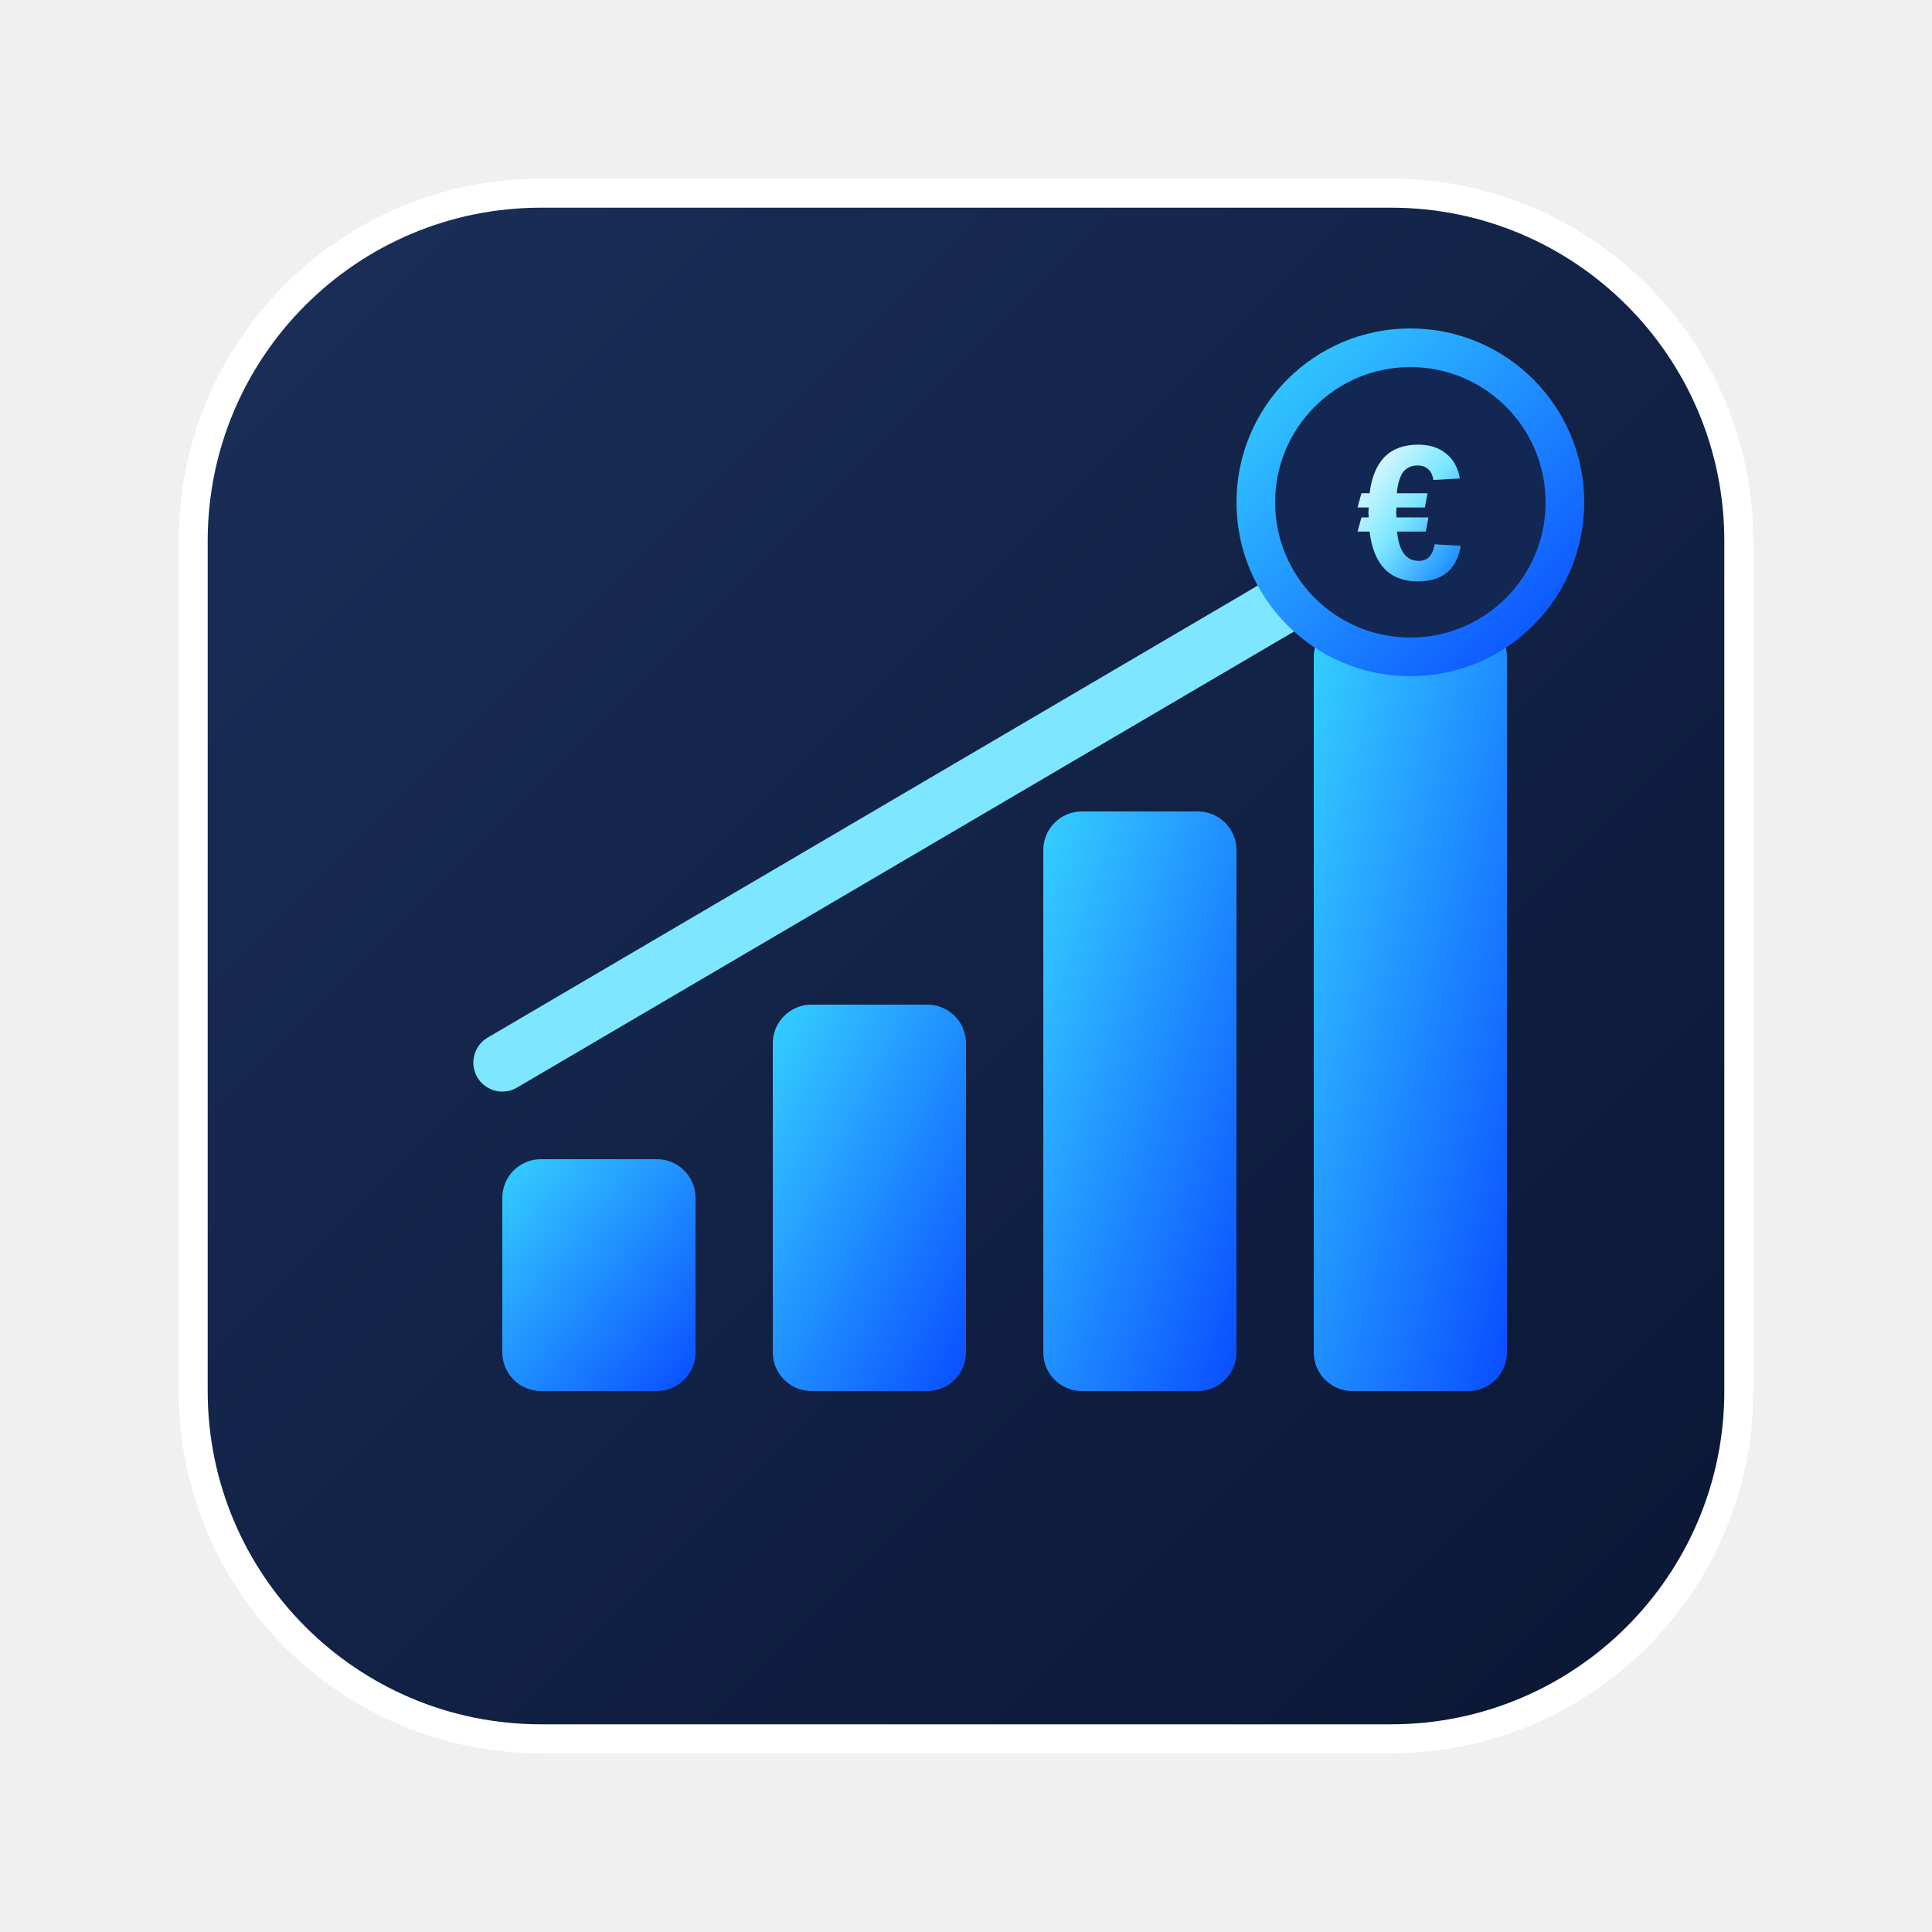
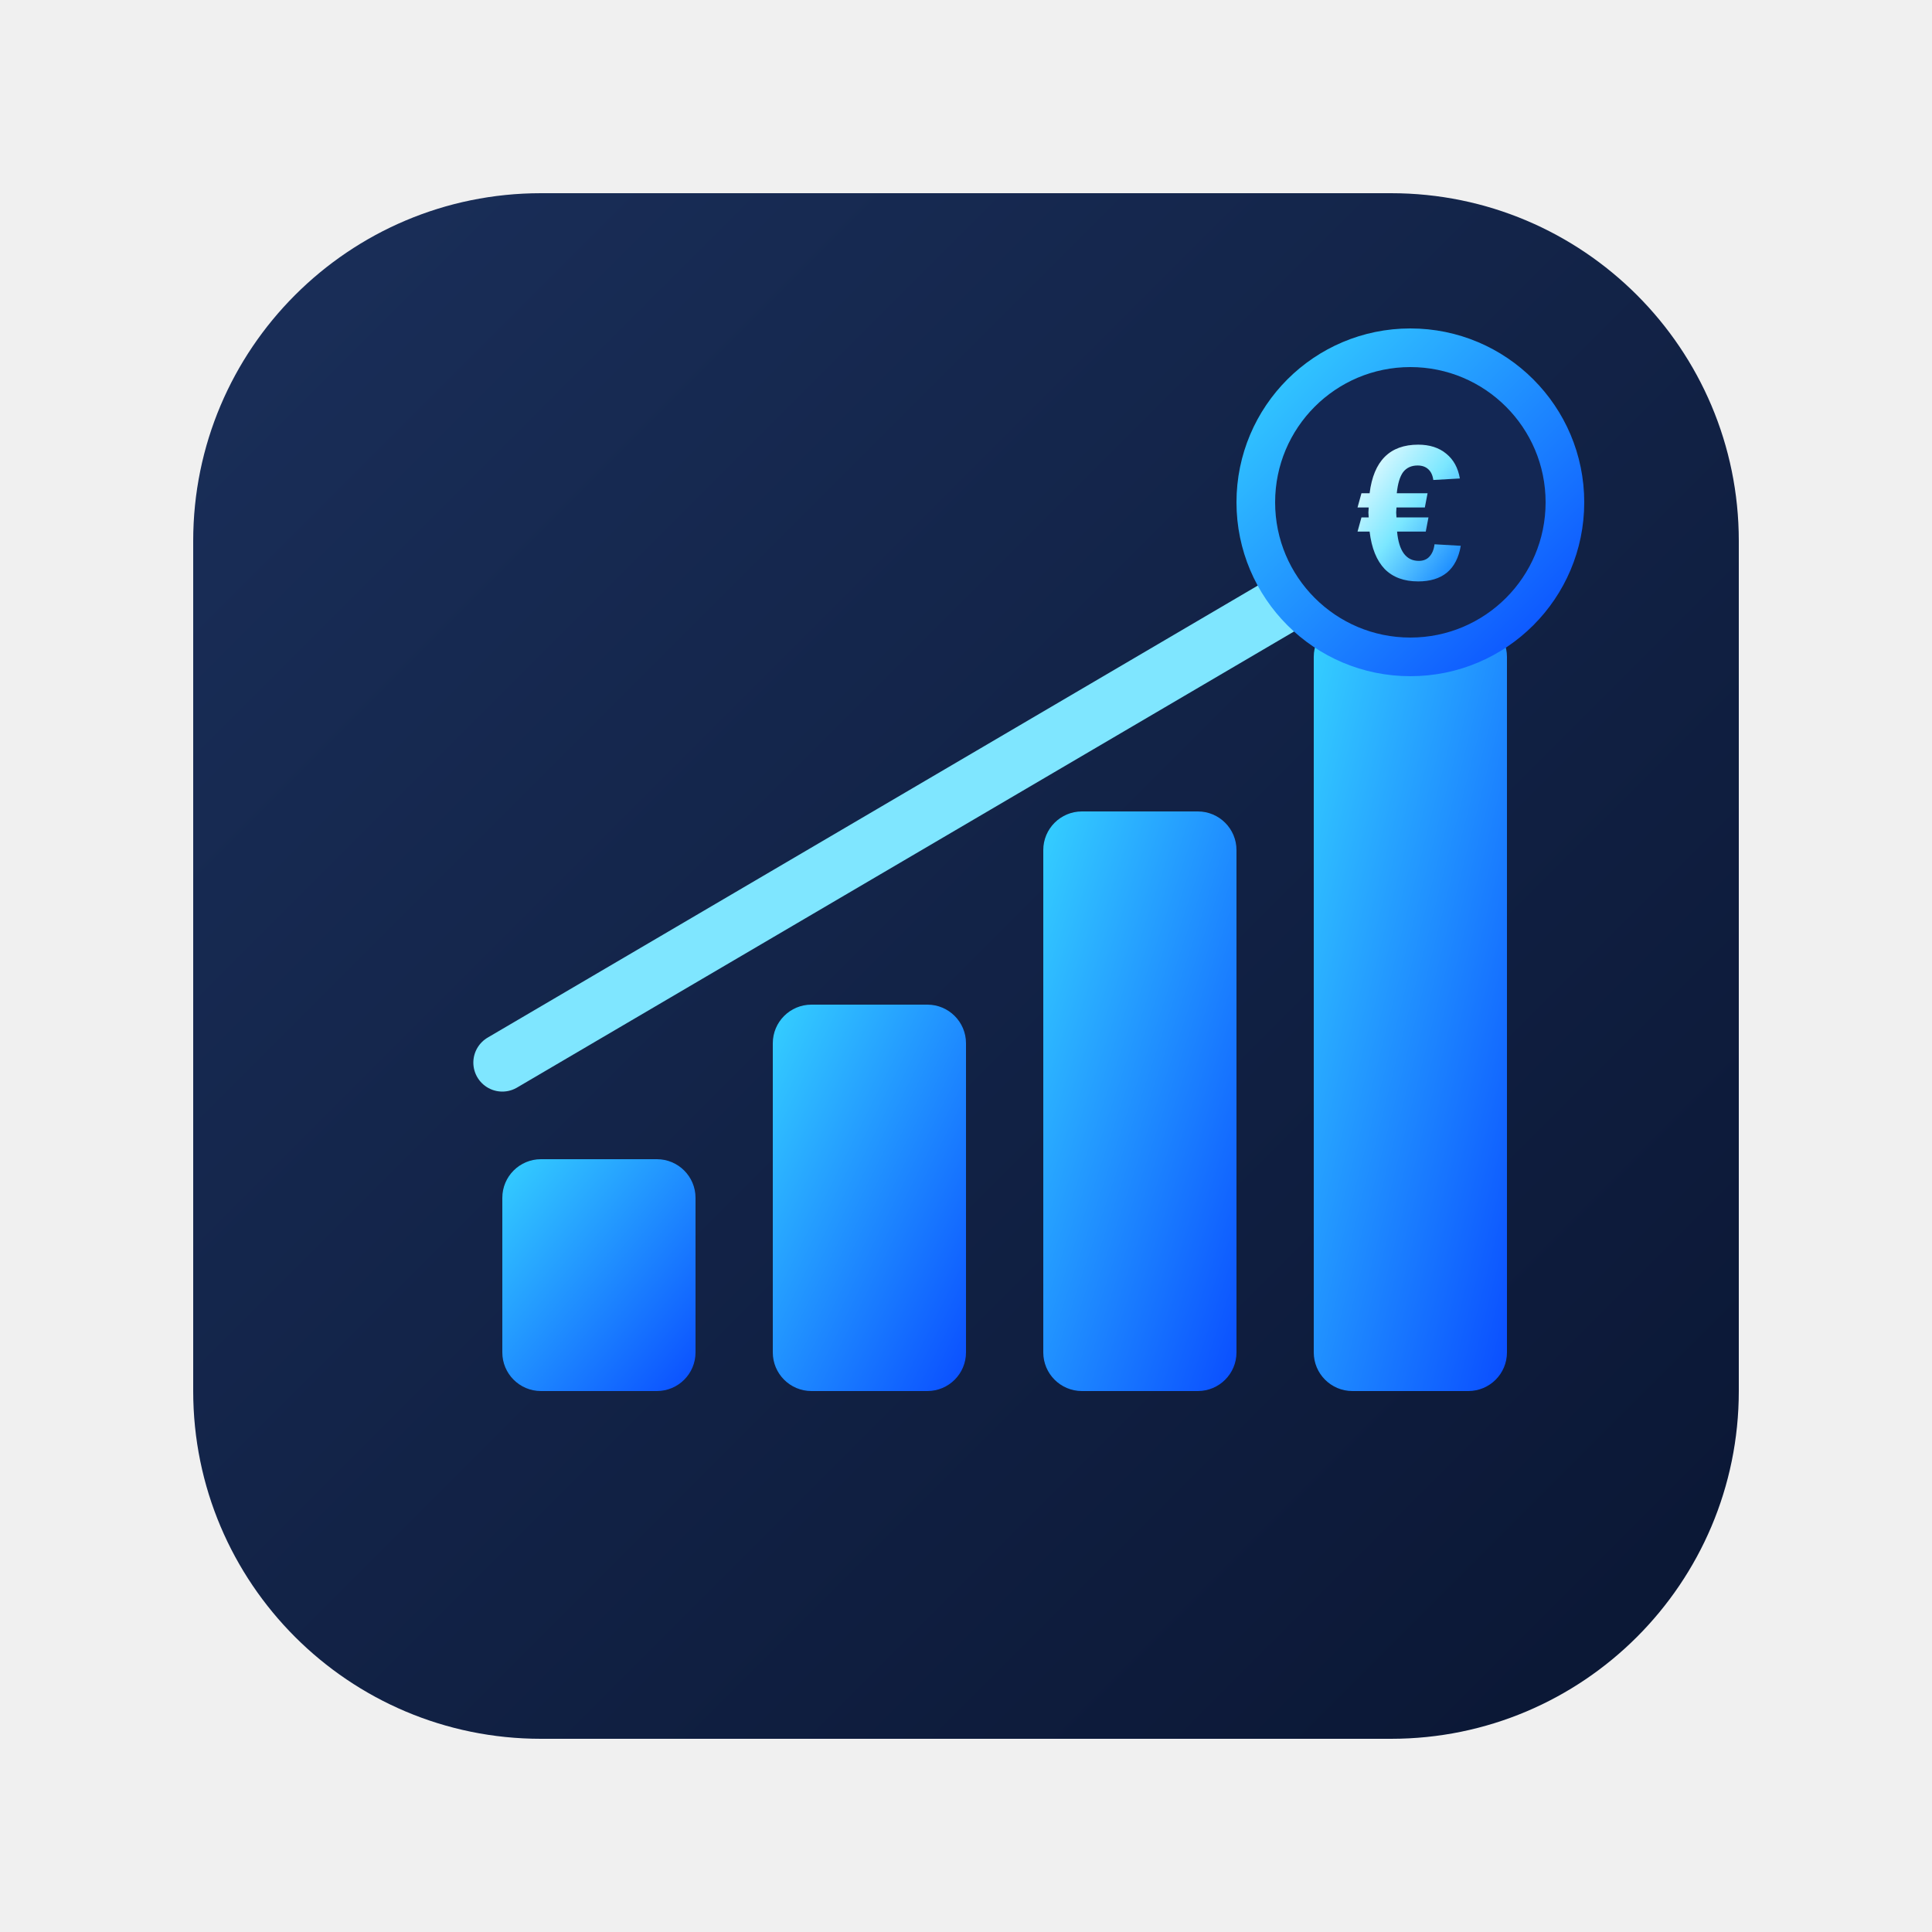
<svg xmlns="http://www.w3.org/2000/svg" width="100" height="100" viewBox="0 0 100 100">
  <defs>
    <linearGradient id="panelGrad" x1="0%" y1="0%" x2="100%" y2="100%">
      <stop offset="0%" stop-color="#1A2F5A" />
      <stop offset="100%" stop-color="#0A1633" />
    </linearGradient>
    <linearGradient id="barGrad" x1="0%" y1="0%" x2="100%" y2="100%">
      <stop offset="0%" stop-color="#35D0FF" />
      <stop offset="100%" stop-color="#0A4DFF" />
    </linearGradient>
    <linearGradient id="euroGrad" x1="0%" y1="0%" x2="100%" y2="100%">
      <stop offset="0%" stop-color="#FFFFFF" />
      <stop offset="50%" stop-color="#7BE7FF" />
      <stop offset="100%" stop-color="#0A7BFF" />
    </linearGradient>
  </defs>
-   <rect x="10" y="10" width="80" height="80" rx="18" fill="url(#panelGrad)" stroke="#FFFFFF" stroke-width="1.5" />
+   <rect x="10" y="10" width="80" height="80" rx="18" fill="url(#panelGrad)" />
  <rect x="26" y="60" width="10" height="12" rx="2" fill="url(#barGrad)" />
  <rect x="40" y="52" width="10" height="20" rx="2" fill="url(#barGrad)" />
  <rect x="54" y="42" width="10" height="30" rx="2" fill="url(#barGrad)" />
  <rect x="68" y="32" width="10" height="40" rx="2" fill="url(#barGrad)" />
  <line x1="26" y1="55" x2="72" y2="28" stroke="#7FE6FF" stroke-width="3" stroke-linecap="round" />
  <polygon points="72,28 66,30 69,24" fill="#7FE6FF" />
  <circle cx="73" cy="26" r="8" fill="#132754" stroke="url(#barGrad)" stroke-width="2" />
  <text x="73" y="30" font-size="10" text-anchor="middle" fill="url(#euroGrad)" font-family="Arial" font-weight="bold">€</text>
</svg>
